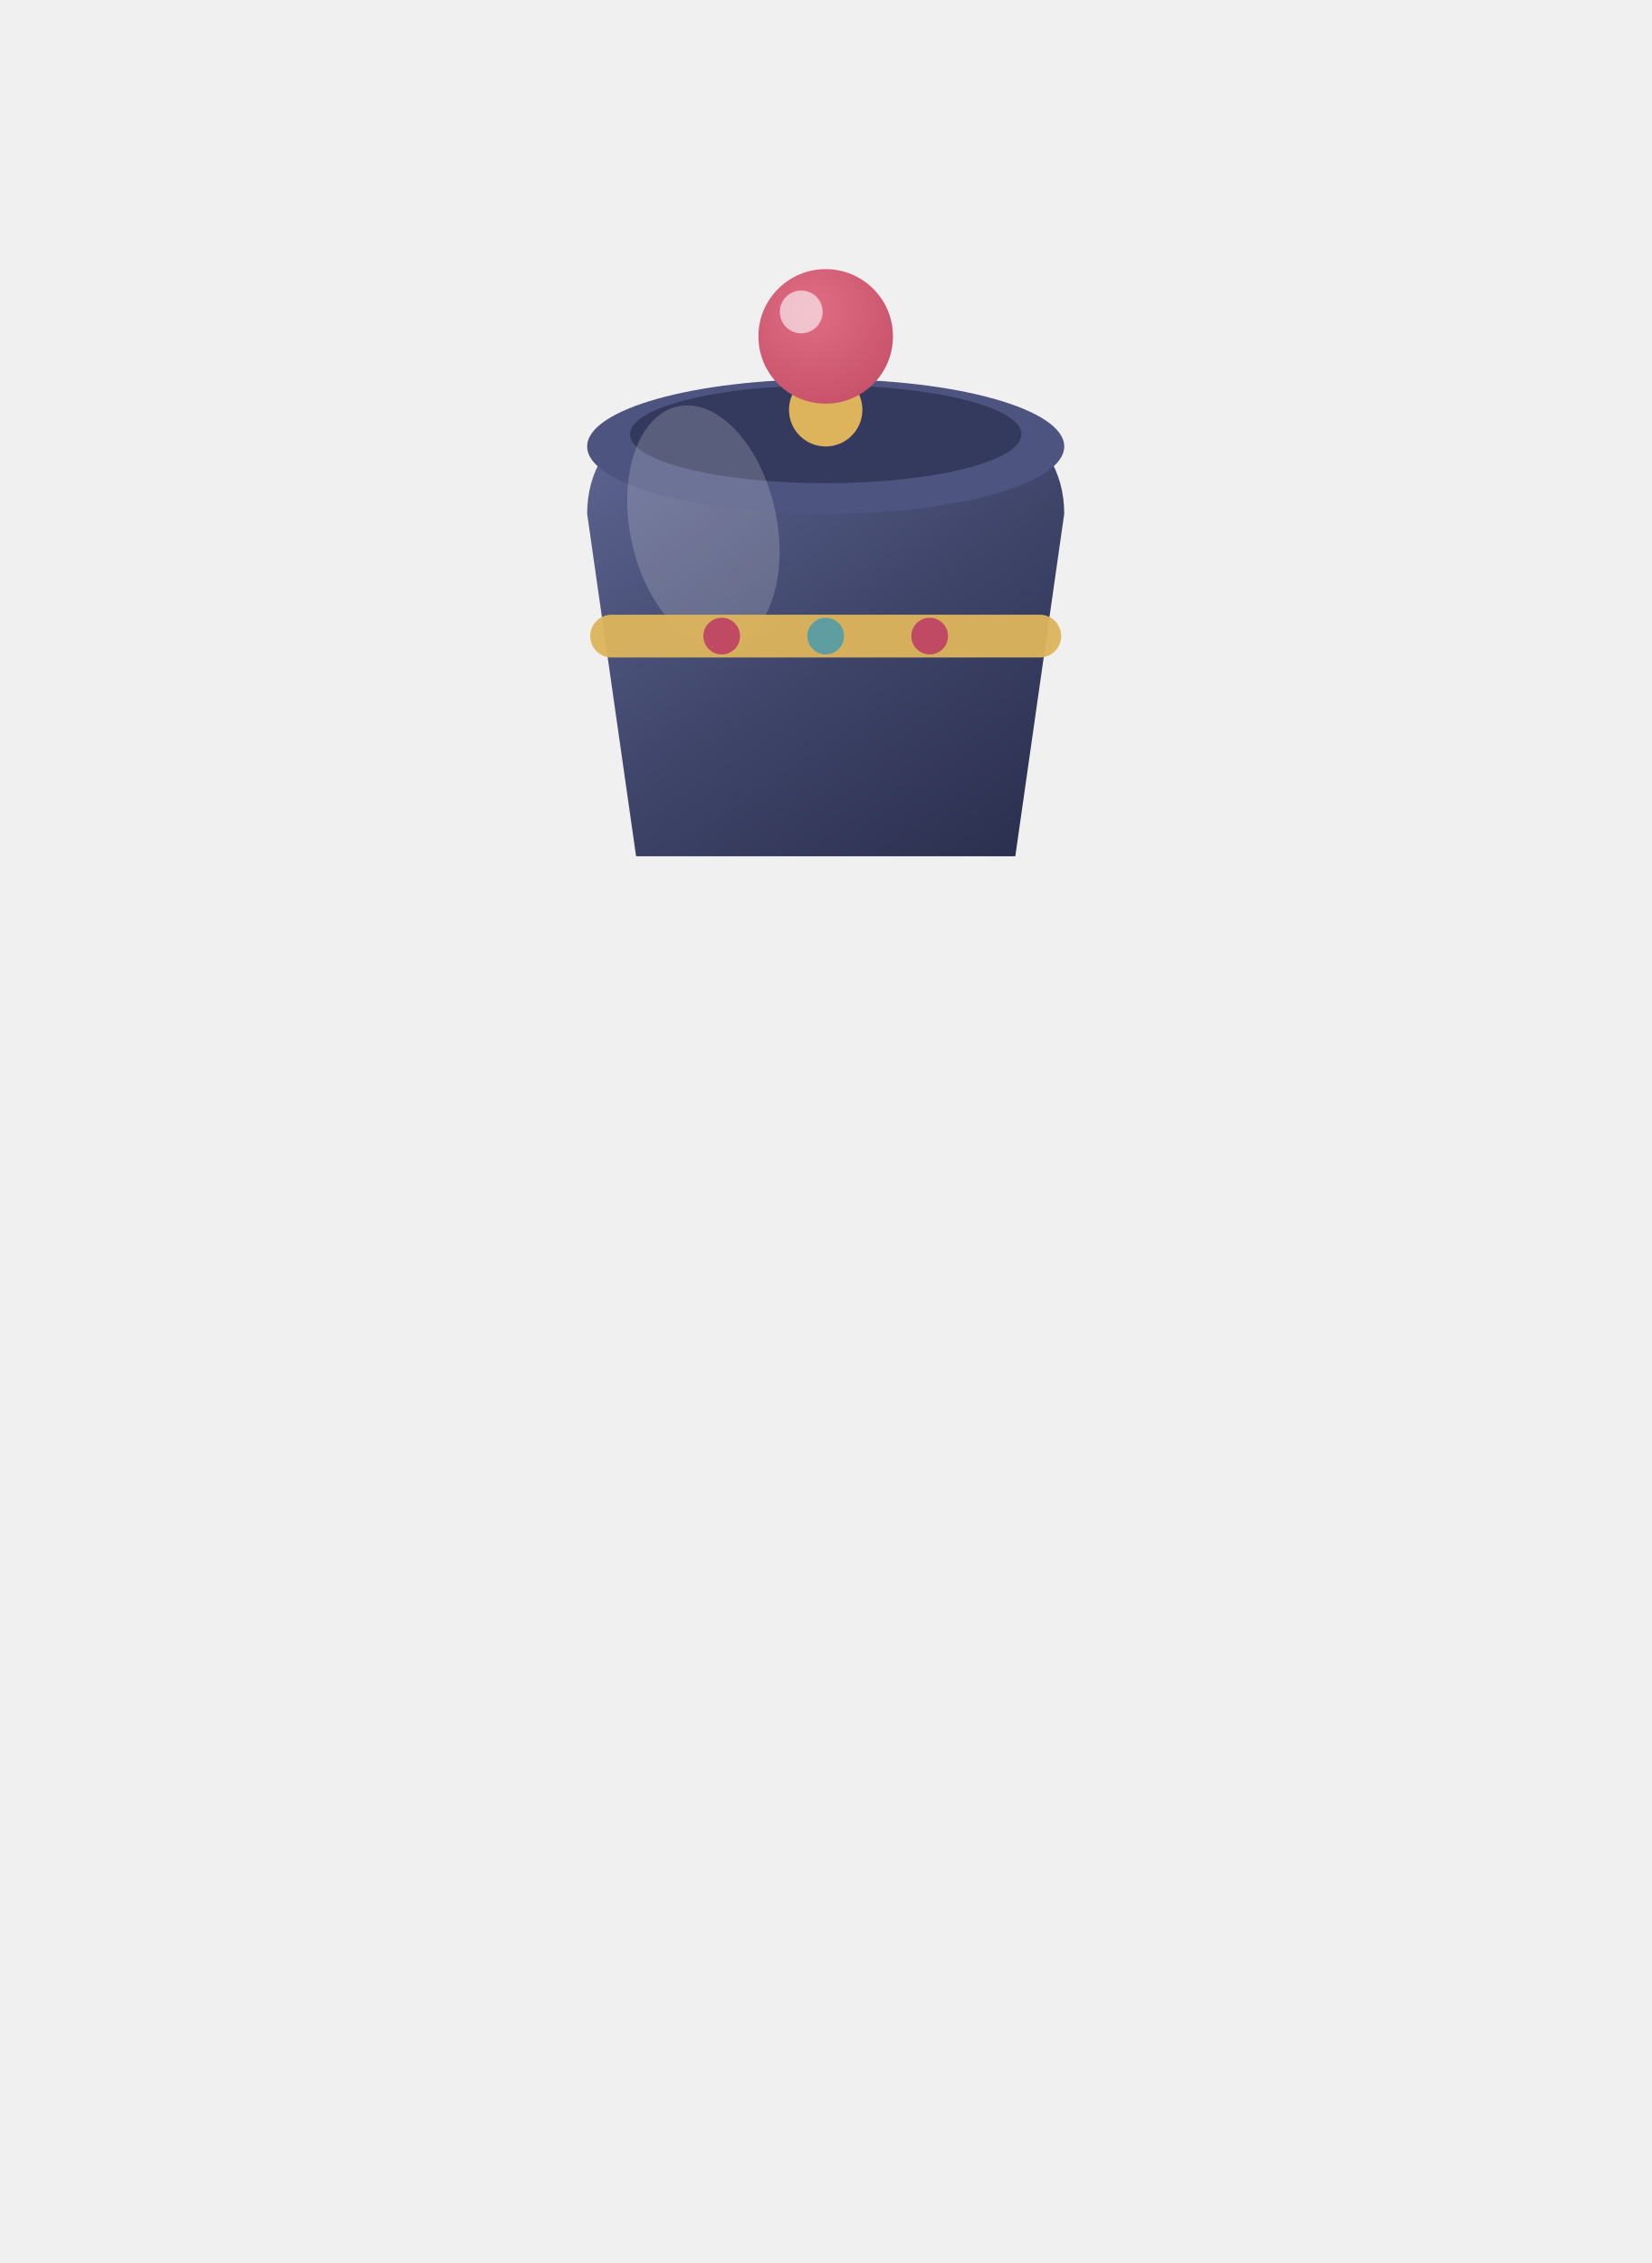
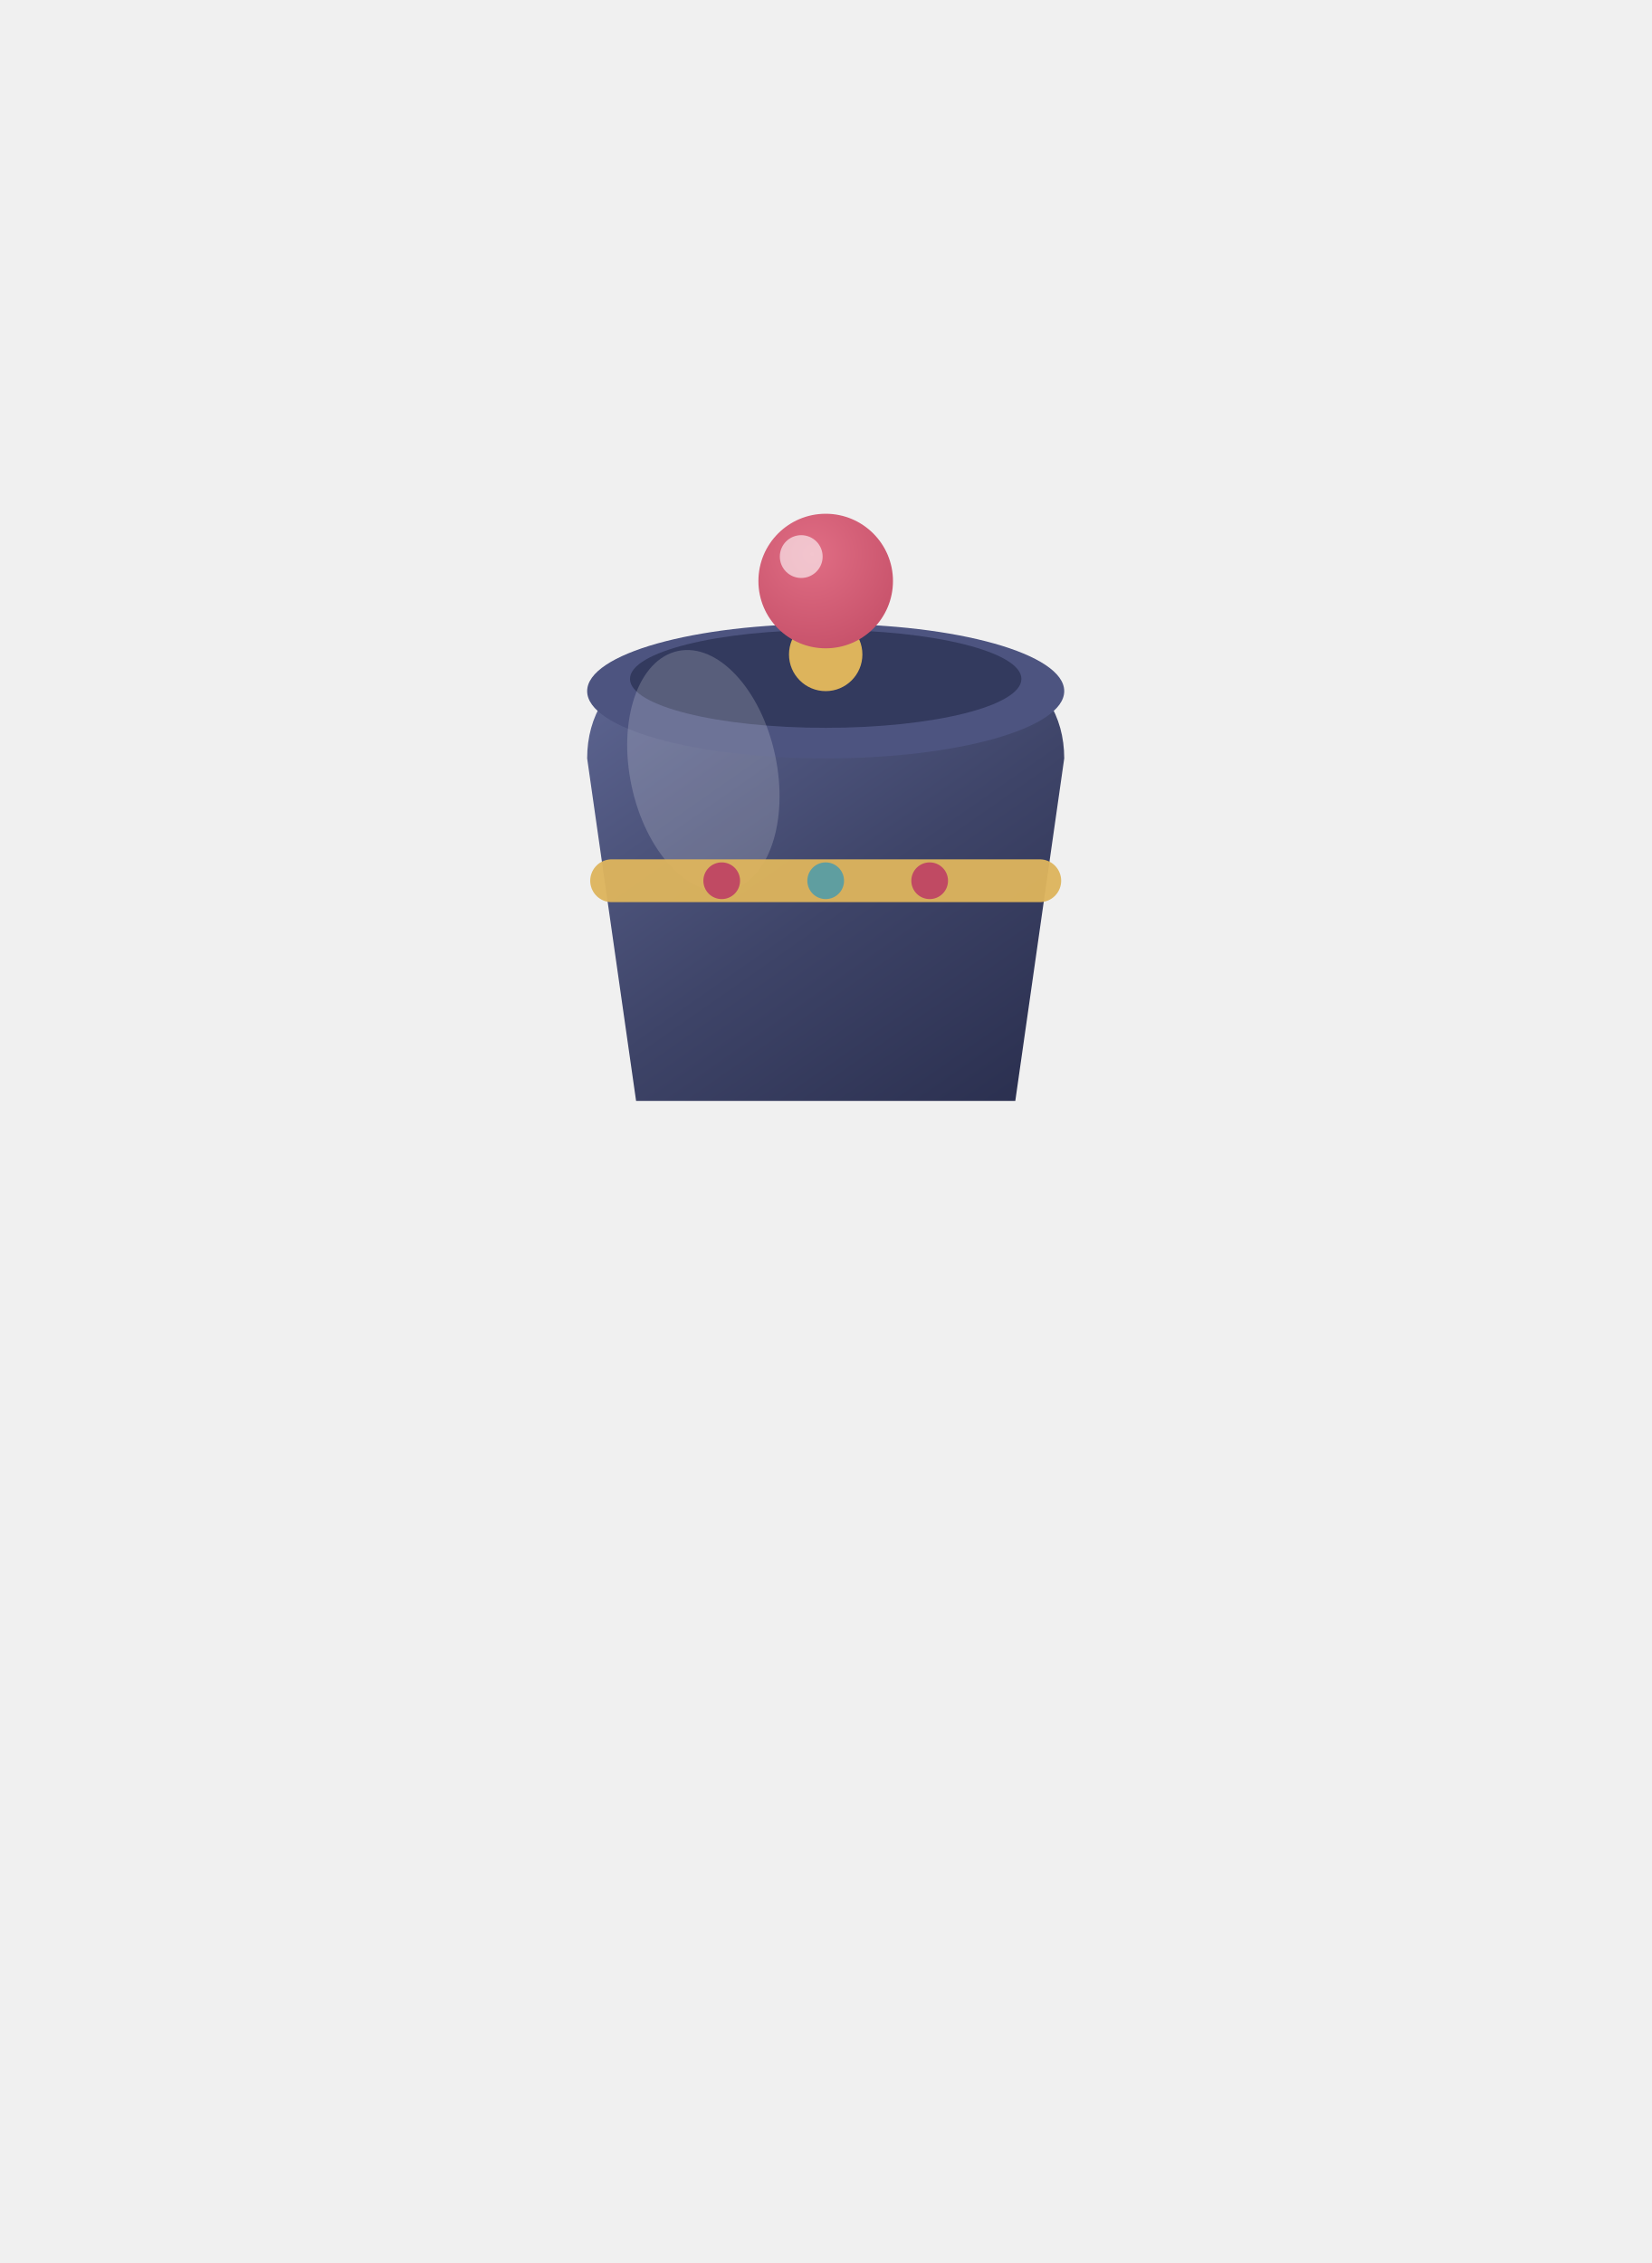
<svg xmlns="http://www.w3.org/2000/svg" viewBox="0 -100 270 370" overflow="visible">
  <defs>
    <linearGradient id="jdBody" x1="0.2" y1="0" x2="0.9" y2="1">
      <stop offset="0" stop-color="#5c6490" />
      <stop offset="0.55" stop-color="#3e4468" />
      <stop offset="1" stop-color="#2b3050" />
    </linearGradient>
    <radialGradient id="jdBead" cx="0.4" cy="0.3" r="0.95">
      <stop offset="0" stop-color="#e06d84" />
      <stop offset="1" stop-color="#c04a63" />
    </radialGradient>
  </defs>
-   <path d="M104,40 L96,-16 C96,-30 110,-38 135,-38 C160,-38 174,-30 174,-16 L166,40 Z" fill="url(#jdBody)" />
-   <ellipse cx="135" cy="-27" rx="39" ry="11" fill="#4d5480" />
-   <ellipse cx="135" cy="-29" rx="32" ry="8" fill="#333a5e" />
-   <ellipse cx="115" cy="-14" rx="12" ry="20" fill="#ffffff" opacity="0.18" transform="rotate(-12 115 -14)" />
-   <path d="M100,4 L170,4" stroke="#ddb45c" stroke-width="7" stroke-linecap="round" opacity="0.95" />
-   <circle cx="118" cy="4" r="3" fill="#c04a63" />
-   <circle cx="135" cy="4" r="3" fill="#5f9ea0" />
-   <circle cx="152" cy="4" r="3" fill="#c04a63" />
-   <circle cx="135" cy="-33" r="6" fill="#ddb45c" />
-   <circle cx="135" cy="-45" r="11" fill="url(#jdBead)" />
-   <circle cx="131" cy="-49" r="3.5" fill="#ffffff" opacity="0.6" />
+   <g transform="translate(0,40)">
+     <path d="M104,40 L96,-16 C96,-30 110,-38 135,-38 C160,-38 174,-30 174,-16 L166,40 Z" fill="url(#jdBody)" />
+     <ellipse cx="135" cy="-27" rx="39" ry="11" fill="#4d5480" />
+     <ellipse cx="135" cy="-29" rx="32" ry="8" fill="#333a5e" />
+     <ellipse cx="115" cy="-14" rx="12" ry="20" fill="#ffffff" opacity="0.18" transform="rotate(-12 115 -14)" />
+     <path d="M100,4 L170,4" stroke="#ddb45c" stroke-width="7" stroke-linecap="round" opacity="0.95" />
+     <circle cx="118" cy="4" r="3" fill="#c04a63" />
+     <circle cx="135" cy="4" r="3" fill="#5f9ea0" />
+     <circle cx="152" cy="4" r="3" fill="#c04a63" />
+     <circle cx="135" cy="-33" r="6" fill="#ddb45c" />
+     <circle cx="135" cy="-45" r="11" fill="url(#jdBead)" />
+     <circle cx="131" cy="-49" r="3.5" fill="#ffffff" opacity="0.6" />
+   </g>
</svg>
